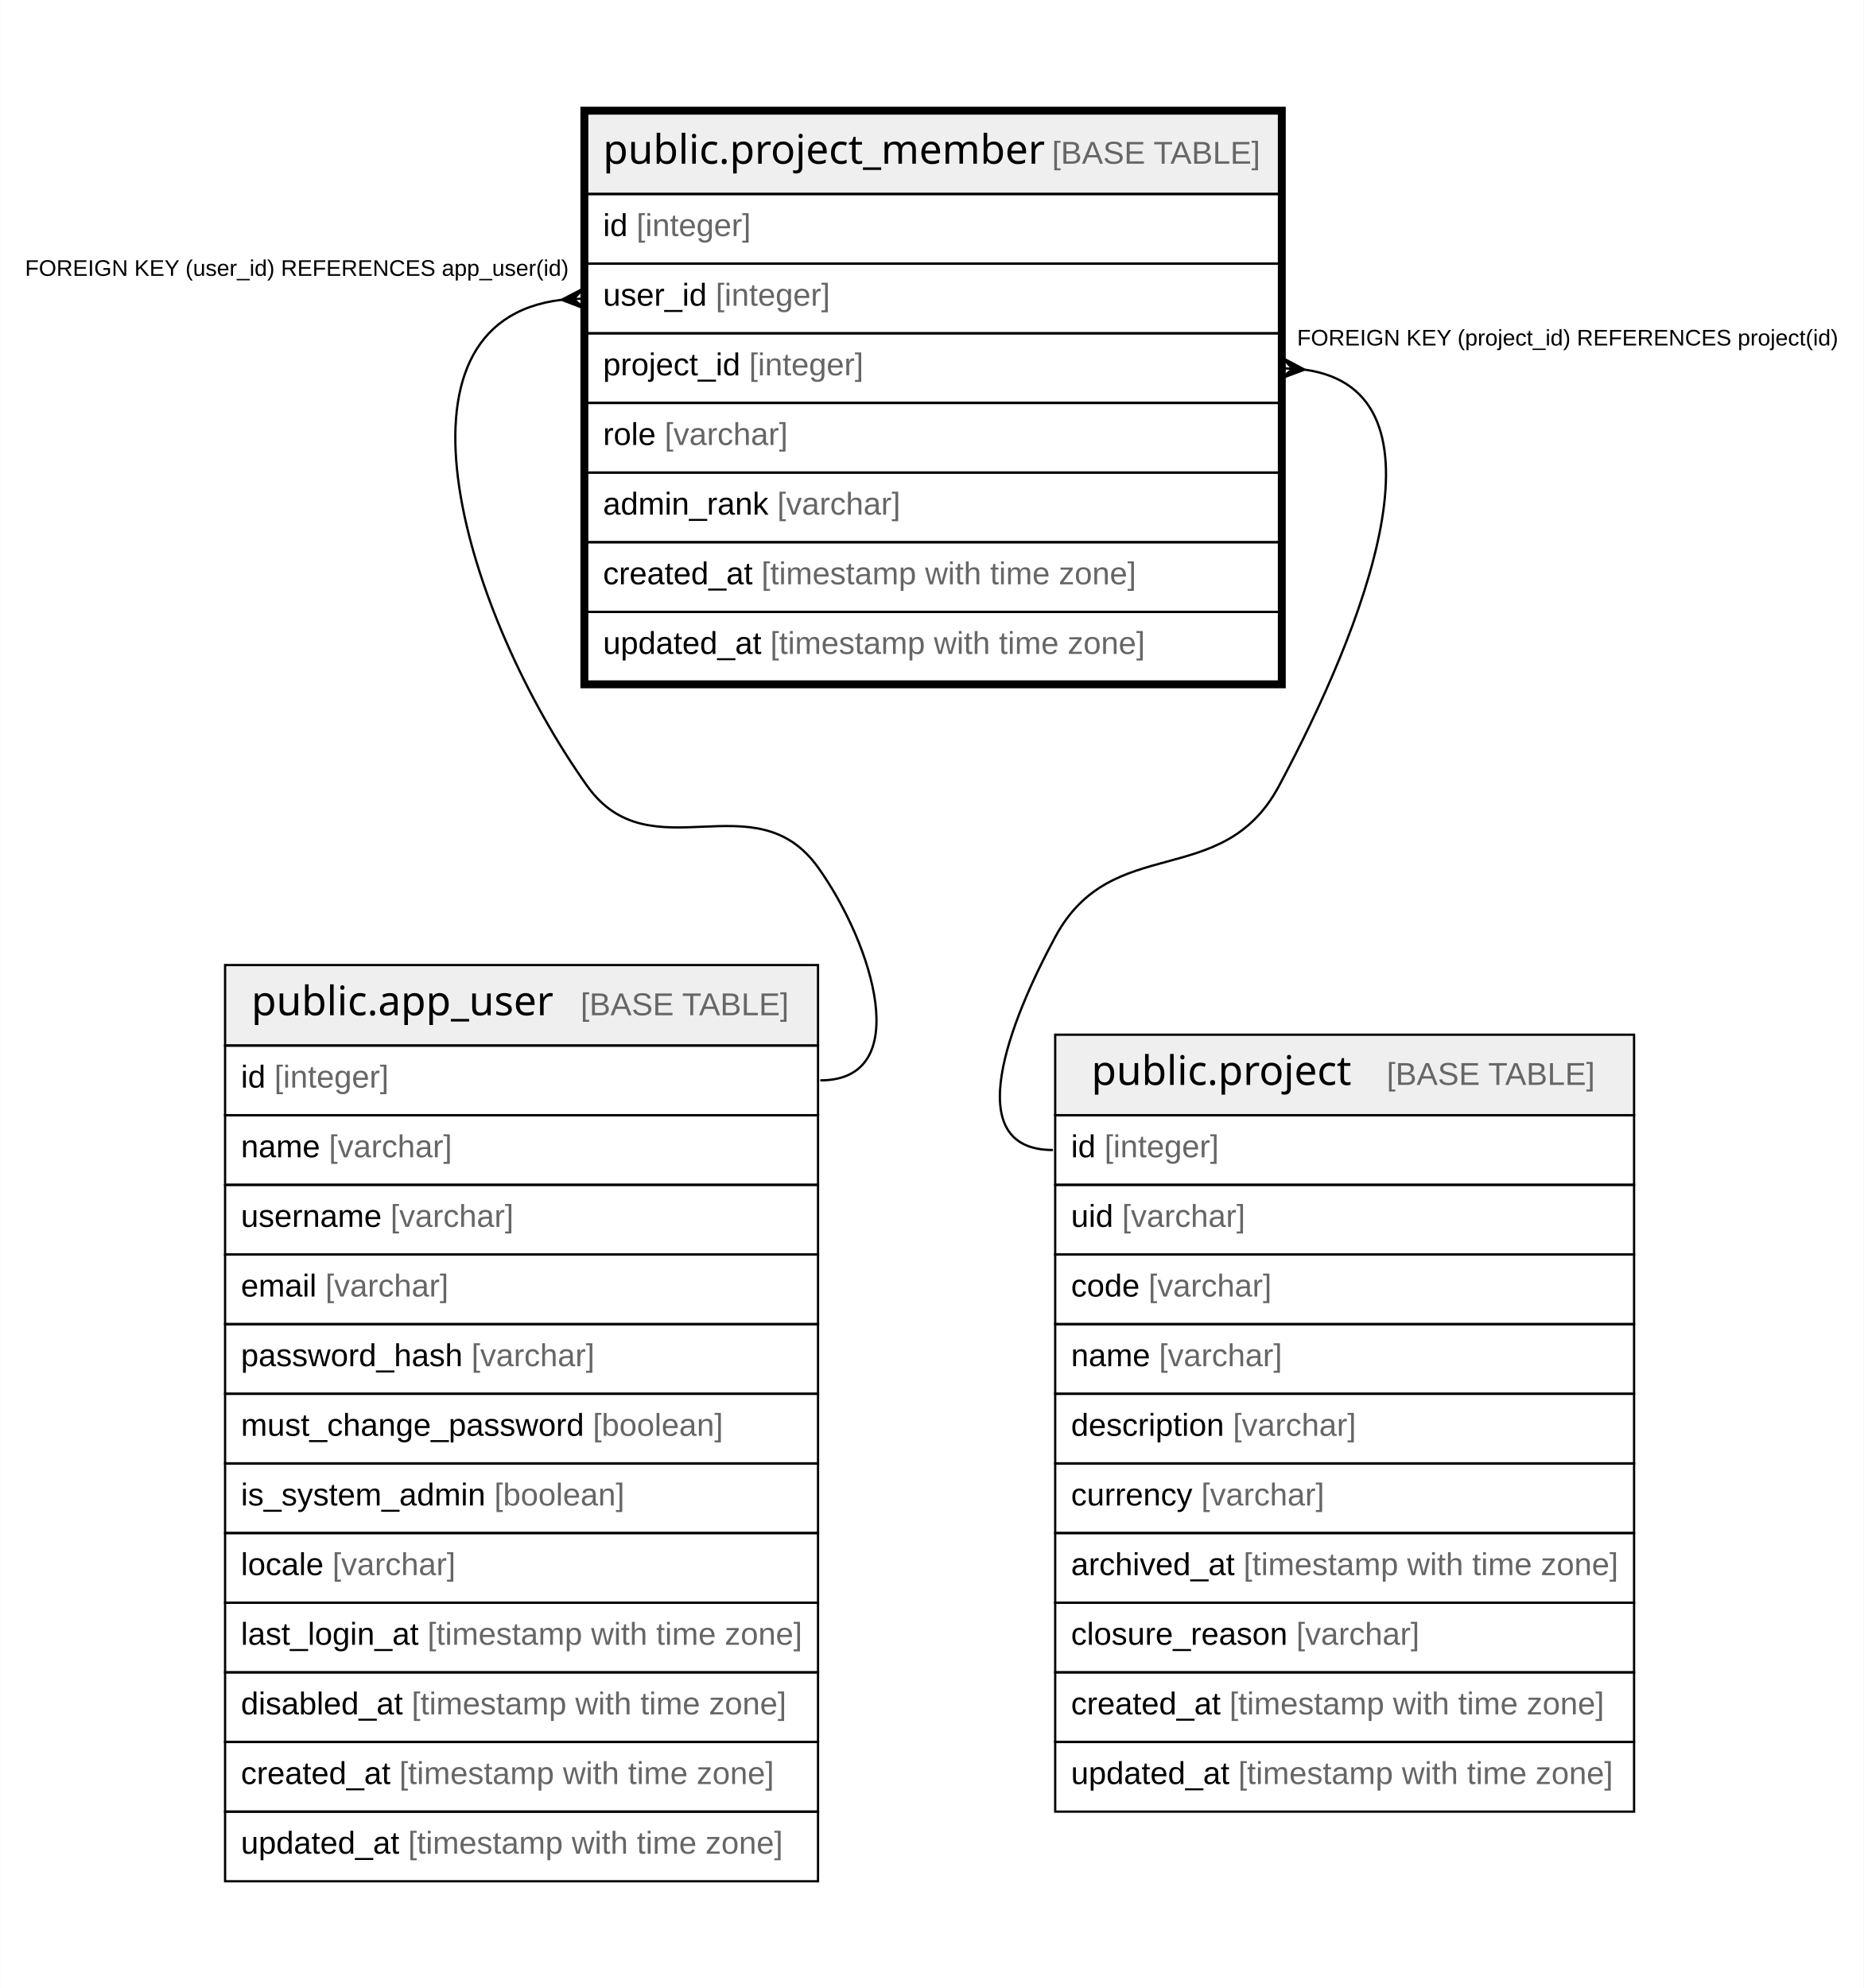
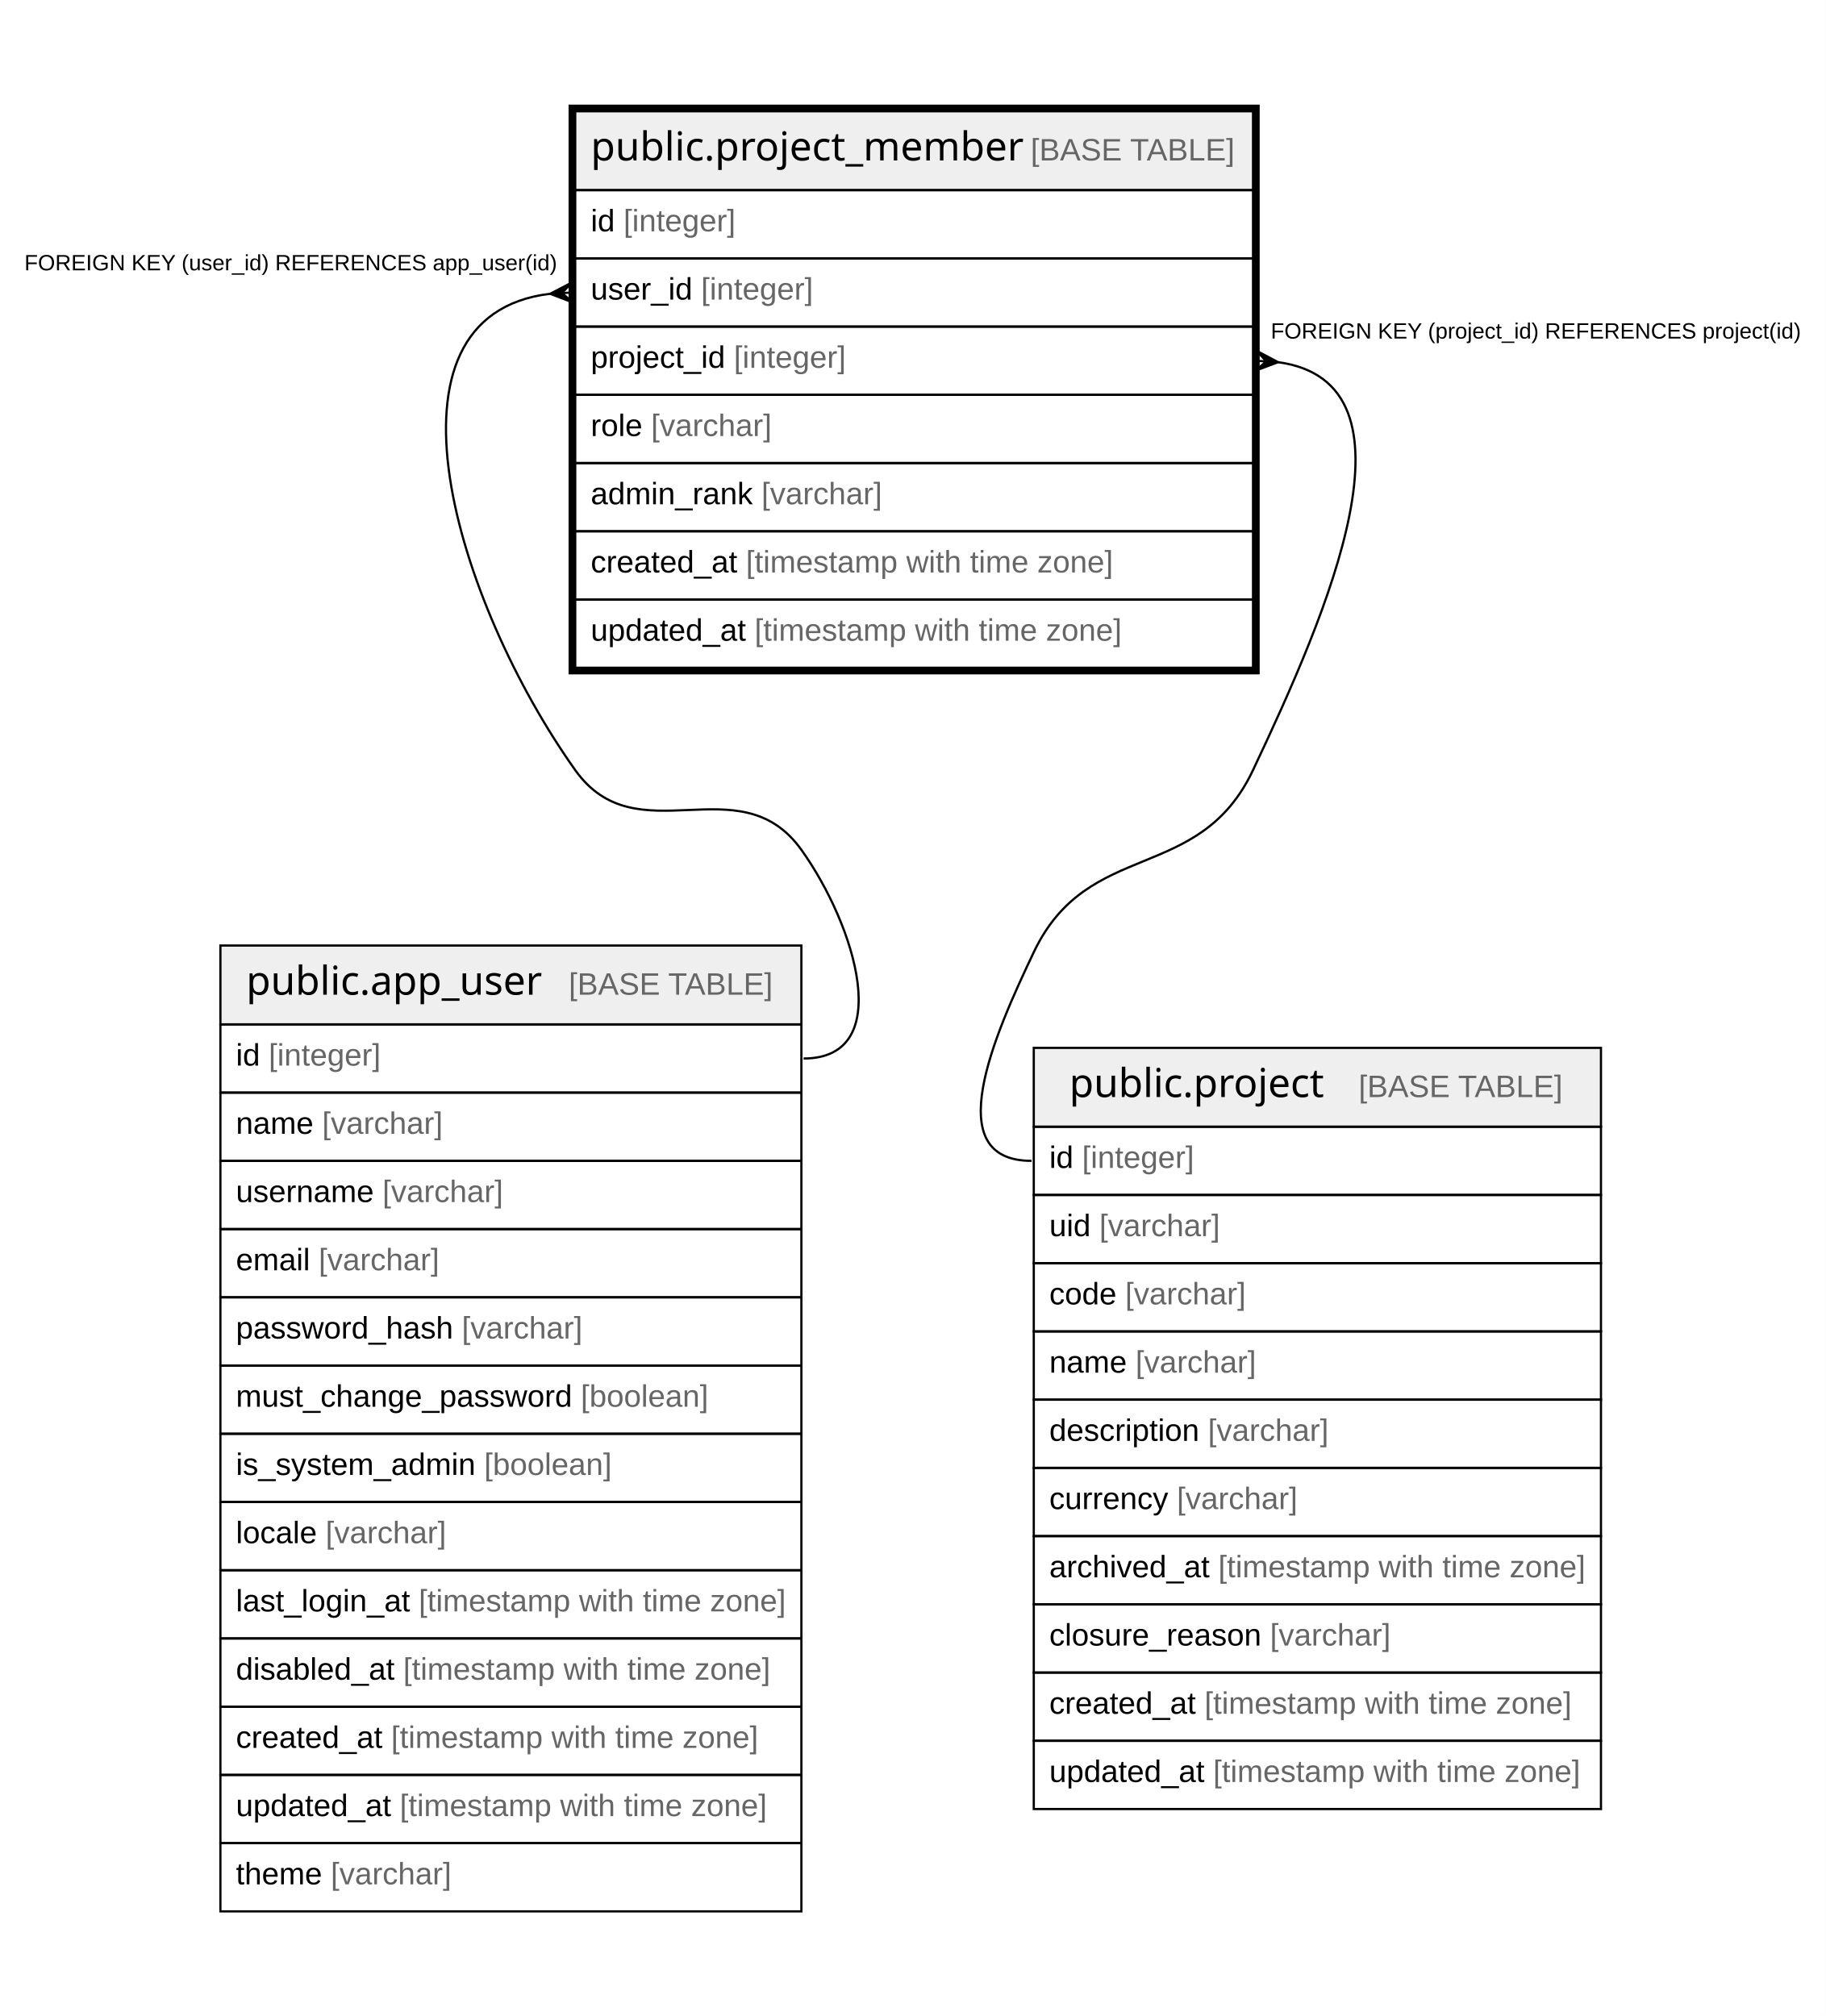
- <svg xmlns="http://www.w3.org/2000/svg" width="824pt" height="879pt" viewBox="0.00 0.00 824.06 879.20">
-   <g id="graph0" class="graph" transform="scale(1 1) rotate(0) translate(4 875.2)">
-     <polygon fill="white" stroke="none" points="-4,4 -4,-875.2 820.06,-875.2 820.06,4 -4,4" />
+ <svg xmlns="http://www.w3.org/2000/svg" width="824pt" height="910pt" viewBox="0.00 0.00 824.06 910.00">
+   <g id="graph0" class="graph" transform="scale(1 1) rotate(0) translate(4 906)">
+     <polygon fill="white" stroke="none" points="-4,4 -4,-906 820.06,-906 820.06,4 -4,4" />
    <g id="node1" class="node">
-       <polygon fill="#efefef" stroke="none" points="255.62,-789.4 255.62,-825 561.55,-825 561.55,-789.4 255.62,-789.4" />
-       <polygon fill="none" stroke="black" points="255.62,-789.4 255.62,-825 561.55,-825 561.55,-789.4 255.62,-789.4" />
-       <text text-anchor="start" x="262.62" y="-802.8" font-family="Arial Bold" font-size="18.00">public.project_member</text>
-       <text text-anchor="start" x="430.07" y="-802.8" font-family="Arial" font-size="14.00">    </text>
-       <text text-anchor="start" x="461.18" y="-802.8" font-family="Arial" font-size="14.00" fill="#666666">[BASE TABLE]</text>
+       <polygon fill="#efefef" stroke="none" points="255.62,-820.2 255.62,-855.8 561.55,-855.8 561.55,-820.2 255.62,-820.2" />
+       <polygon fill="none" stroke="black" points="255.62,-820.2 255.62,-855.8 561.55,-855.8 561.55,-820.2 255.62,-820.2" />
+       <text text-anchor="start" x="262.62" y="-833.6" font-family="Arial Bold" font-size="18.00">public.project_member</text>
+       <text text-anchor="start" x="430.07" y="-833.6" font-family="Arial" font-size="14.00">    </text>
+       <text text-anchor="start" x="461.18" y="-833.6" font-family="Arial" font-size="14.00" fill="#666666">[BASE TABLE]</text>
+       <polygon fill="none" stroke="black" points="255.62,-789.4 255.62,-820.2 561.55,-820.2 561.55,-789.4 255.62,-789.4" />
+       <text text-anchor="start" x="262.62" y="-801.6" font-family="Arial" font-size="14.00">id </text>
+       <text text-anchor="start" x="277.41" y="-801.6" font-family="Arial" font-size="14.00" fill="#666666">[integer]</text>
      <polygon fill="none" stroke="black" points="255.62,-758.6 255.62,-789.4 561.55,-789.4 561.55,-758.6 255.62,-758.6" />
-       <text text-anchor="start" x="262.62" y="-770.8" font-family="Arial" font-size="14.00">id </text>
-       <text text-anchor="start" x="277.41" y="-770.8" font-family="Arial" font-size="14.00" fill="#666666">[integer]</text>
+       <text text-anchor="start" x="262.62" y="-770.8" font-family="Arial" font-size="14.00">user_id </text>
+       <text text-anchor="start" x="312.43" y="-770.8" font-family="Arial" font-size="14.00" fill="#666666">[integer]</text>
      <polygon fill="none" stroke="black" points="255.62,-727.8 255.62,-758.6 561.55,-758.6 561.55,-727.8 255.62,-727.8" />
-       <text text-anchor="start" x="262.62" y="-740" font-family="Arial" font-size="14.00">user_id </text>
-       <text text-anchor="start" x="312.43" y="-740" font-family="Arial" font-size="14.00" fill="#666666">[integer]</text>
+       <text text-anchor="start" x="262.62" y="-740" font-family="Arial" font-size="14.00">project_id </text>
+       <text text-anchor="start" x="327.22" y="-740" font-family="Arial" font-size="14.00" fill="#666666">[integer]</text>
      <polygon fill="none" stroke="black" points="255.62,-697 255.62,-727.8 561.55,-727.8 561.55,-697 255.62,-697" />
-       <text text-anchor="start" x="262.62" y="-709.2" font-family="Arial" font-size="14.00">project_id </text>
-       <text text-anchor="start" x="327.22" y="-709.2" font-family="Arial" font-size="14.00" fill="#666666">[integer]</text>
+       <text text-anchor="start" x="262.62" y="-709.2" font-family="Arial" font-size="14.00">role </text>
+       <text text-anchor="start" x="289.86" y="-709.2" font-family="Arial" font-size="14.00" fill="#666666">[varchar]</text>
      <polygon fill="none" stroke="black" points="255.62,-666.2 255.62,-697 561.55,-697 561.55,-666.2 255.62,-666.2" />
-       <text text-anchor="start" x="262.62" y="-678.4" font-family="Arial" font-size="14.00">role </text>
-       <text text-anchor="start" x="289.86" y="-678.4" font-family="Arial" font-size="14.00" fill="#666666">[varchar]</text>
+       <text text-anchor="start" x="262.62" y="-678.4" font-family="Arial" font-size="14.00">admin_rank </text>
+       <text text-anchor="start" x="339.67" y="-678.4" font-family="Arial" font-size="14.00" fill="#666666">[varchar]</text>
      <polygon fill="none" stroke="black" points="255.62,-635.4 255.62,-666.2 561.55,-666.2 561.55,-635.4 255.62,-635.4" />
-       <text text-anchor="start" x="262.62" y="-647.6" font-family="Arial" font-size="14.00">admin_rank </text>
-       <text text-anchor="start" x="339.67" y="-647.6" font-family="Arial" font-size="14.00" fill="#666666">[varchar]</text>
+       <text text-anchor="start" x="262.62" y="-647.6" font-family="Arial" font-size="14.00">created_at </text>
+       <text text-anchor="start" x="332.67" y="-647.6" font-family="Arial" font-size="14.00" fill="#666666">[timestamp with time zone]</text>
      <polygon fill="none" stroke="black" points="255.62,-604.6 255.62,-635.4 561.55,-635.4 561.55,-604.6 255.62,-604.6" />
-       <text text-anchor="start" x="262.62" y="-616.8" font-family="Arial" font-size="14.00">created_at </text>
-       <text text-anchor="start" x="332.67" y="-616.8" font-family="Arial" font-size="14.00" fill="#666666">[timestamp with time zone]</text>
-       <polygon fill="none" stroke="black" points="255.62,-573.8 255.62,-604.6 561.55,-604.6 561.55,-573.8 255.62,-573.8" />
-       <text text-anchor="start" x="262.62" y="-586" font-family="Arial" font-size="14.00">updated_at </text>
-       <text text-anchor="start" x="336.58" y="-586" font-family="Arial" font-size="14.00" fill="#666666">[timestamp with time zone]</text>
-       <polygon fill="none" stroke="black" stroke-width="3" points="254.12,-572.3 254.12,-826.5 563.05,-826.5 563.05,-572.3 254.12,-572.3" />
+       <text text-anchor="start" x="262.62" y="-616.8" font-family="Arial" font-size="14.00">updated_at </text>
+       <text text-anchor="start" x="336.58" y="-616.8" font-family="Arial" font-size="14.00" fill="#666666">[timestamp with time zone]</text>
+       <polygon fill="none" stroke="black" stroke-width="3" points="254.12,-603.1 254.12,-857.3 563.05,-857.3 563.05,-603.1 254.12,-603.1" />
    </g>
    <g id="node2" class="node">
-       <polygon fill="#efefef" stroke="none" points="95.48,-412.8 95.48,-448.4 357.7,-448.4 357.7,-412.8 95.48,-412.8" />
-       <polygon fill="none" stroke="black" points="95.48,-412.8 95.48,-448.4 357.7,-448.4 357.7,-412.8 95.48,-412.8" />
-       <text text-anchor="start" x="107.11" y="-426.2" font-family="Arial Bold" font-size="18.00">public.app_user</text>
-       <text text-anchor="start" x="221.58" y="-426.2" font-family="Arial" font-size="14.00">    </text>
-       <text text-anchor="start" x="252.7" y="-426.2" font-family="Arial" font-size="14.00" fill="#666666">[BASE TABLE]</text>
+       <polygon fill="#efefef" stroke="none" points="95.48,-443.6 95.48,-479.2 357.7,-479.2 357.7,-443.6 95.48,-443.6" />
+       <polygon fill="none" stroke="black" points="95.48,-443.6 95.48,-479.2 357.7,-479.2 357.7,-443.6 95.48,-443.6" />
+       <text text-anchor="start" x="107.11" y="-457" font-family="Arial Bold" font-size="18.00">public.app_user</text>
+       <text text-anchor="start" x="221.58" y="-457" font-family="Arial" font-size="14.00">    </text>
+       <text text-anchor="start" x="252.7" y="-457" font-family="Arial" font-size="14.00" fill="#666666">[BASE TABLE]</text>
+       <polygon fill="none" stroke="black" points="95.48,-412.8 95.48,-443.6 357.7,-443.6 357.7,-412.8 95.48,-412.8" />
+       <text text-anchor="start" x="102.48" y="-425" font-family="Arial" font-size="14.00">id </text>
+       <text text-anchor="start" x="117.26" y="-425" font-family="Arial" font-size="14.00" fill="#666666">[integer]</text>
      <polygon fill="none" stroke="black" points="95.48,-382 95.48,-412.8 357.7,-412.8 357.7,-382 95.48,-382" />
-       <text text-anchor="start" x="102.48" y="-394.2" font-family="Arial" font-size="14.00">id </text>
-       <text text-anchor="start" x="117.26" y="-394.2" font-family="Arial" font-size="14.00" fill="#666666">[integer]</text>
+       <text text-anchor="start" x="102.48" y="-394.2" font-family="Arial" font-size="14.00">name </text>
+       <text text-anchor="start" x="141.39" y="-394.2" font-family="Arial" font-size="14.00" fill="#666666">[varchar]</text>
      <polygon fill="none" stroke="black" points="95.48,-351.2 95.48,-382 357.7,-382 357.7,-351.2 95.48,-351.2" />
-       <text text-anchor="start" x="102.48" y="-363.4" font-family="Arial" font-size="14.00">name </text>
-       <text text-anchor="start" x="141.39" y="-363.4" font-family="Arial" font-size="14.00" fill="#666666">[varchar]</text>
+       <text text-anchor="start" x="102.48" y="-363.4" font-family="Arial" font-size="14.00">username </text>
+       <text text-anchor="start" x="168.62" y="-363.4" font-family="Arial" font-size="14.00" fill="#666666">[varchar]</text>
      <polygon fill="none" stroke="black" points="95.48,-320.4 95.48,-351.2 357.7,-351.2 357.7,-320.4 95.48,-320.4" />
-       <text text-anchor="start" x="102.48" y="-332.6" font-family="Arial" font-size="14.00">username </text>
-       <text text-anchor="start" x="168.62" y="-332.6" font-family="Arial" font-size="14.00" fill="#666666">[varchar]</text>
+       <text text-anchor="start" x="102.48" y="-332.6" font-family="Arial" font-size="14.00">email </text>
+       <text text-anchor="start" x="139.82" y="-332.6" font-family="Arial" font-size="14.00" fill="#666666">[varchar]</text>
      <polygon fill="none" stroke="black" points="95.48,-289.6 95.48,-320.4 357.7,-320.4 357.7,-289.6 95.48,-289.6" />
-       <text text-anchor="start" x="102.48" y="-301.8" font-family="Arial" font-size="14.00">email </text>
-       <text text-anchor="start" x="139.82" y="-301.8" font-family="Arial" font-size="14.00" fill="#666666">[varchar]</text>
+       <text text-anchor="start" x="102.48" y="-301.8" font-family="Arial" font-size="14.00">password_hash </text>
+       <text text-anchor="start" x="204.43" y="-301.8" font-family="Arial" font-size="14.00" fill="#666666">[varchar]</text>
      <polygon fill="none" stroke="black" points="95.48,-258.8 95.48,-289.6 357.7,-289.6 357.7,-258.8 95.48,-258.8" />
-       <text text-anchor="start" x="102.48" y="-271" font-family="Arial" font-size="14.00">password_hash </text>
-       <text text-anchor="start" x="204.43" y="-271" font-family="Arial" font-size="14.00" fill="#666666">[varchar]</text>
+       <text text-anchor="start" x="102.48" y="-271" font-family="Arial" font-size="14.00">must_change_password </text>
+       <text text-anchor="start" x="258.12" y="-271" font-family="Arial" font-size="14.00" fill="#666666">[boolean]</text>
      <polygon fill="none" stroke="black" points="95.48,-228 95.48,-258.8 357.7,-258.8 357.7,-228 95.48,-228" />
-       <text text-anchor="start" x="102.48" y="-240.2" font-family="Arial" font-size="14.00">must_change_password </text>
-       <text text-anchor="start" x="258.12" y="-240.2" font-family="Arial" font-size="14.00" fill="#666666">[boolean]</text>
+       <text text-anchor="start" x="102.48" y="-240.2" font-family="Arial" font-size="14.00">is_system_admin </text>
+       <text text-anchor="start" x="214.52" y="-240.2" font-family="Arial" font-size="14.00" fill="#666666">[boolean]</text>
      <polygon fill="none" stroke="black" points="95.48,-197.2 95.48,-228 357.7,-228 357.7,-197.2 95.48,-197.2" />
-       <text text-anchor="start" x="102.48" y="-209.4" font-family="Arial" font-size="14.00">is_system_admin </text>
-       <text text-anchor="start" x="214.52" y="-209.4" font-family="Arial" font-size="14.00" fill="#666666">[boolean]</text>
+       <text text-anchor="start" x="102.48" y="-209.4" font-family="Arial" font-size="14.00">locale </text>
+       <text text-anchor="start" x="142.95" y="-209.4" font-family="Arial" font-size="14.00" fill="#666666">[varchar]</text>
      <polygon fill="none" stroke="black" points="95.48,-166.4 95.48,-197.2 357.7,-197.2 357.7,-166.4 95.48,-166.4" />
-       <text text-anchor="start" x="102.48" y="-178.6" font-family="Arial" font-size="14.00">locale </text>
-       <text text-anchor="start" x="142.95" y="-178.6" font-family="Arial" font-size="14.00" fill="#666666">[varchar]</text>
+       <text text-anchor="start" x="102.48" y="-178.6" font-family="Arial" font-size="14.00">last_login_at </text>
+       <text text-anchor="start" x="184.98" y="-178.6" font-family="Arial" font-size="14.00" fill="#666666">[timestamp with time zone]</text>
      <polygon fill="none" stroke="black" points="95.48,-135.6 95.48,-166.4 357.7,-166.4 357.7,-135.6 95.48,-135.6" />
-       <text text-anchor="start" x="102.48" y="-147.8" font-family="Arial" font-size="14.00">last_login_at </text>
-       <text text-anchor="start" x="184.98" y="-147.8" font-family="Arial" font-size="14.00" fill="#666666">[timestamp with time zone]</text>
+       <text text-anchor="start" x="102.48" y="-147.8" font-family="Arial" font-size="14.00">disabled_at </text>
+       <text text-anchor="start" x="177.98" y="-147.8" font-family="Arial" font-size="14.00" fill="#666666">[timestamp with time zone]</text>
      <polygon fill="none" stroke="black" points="95.48,-104.8 95.48,-135.6 357.7,-135.6 357.7,-104.8 95.48,-104.8" />
-       <text text-anchor="start" x="102.48" y="-117" font-family="Arial" font-size="14.00">disabled_at </text>
-       <text text-anchor="start" x="177.98" y="-117" font-family="Arial" font-size="14.00" fill="#666666">[timestamp with time zone]</text>
+       <text text-anchor="start" x="102.48" y="-117" font-family="Arial" font-size="14.00">created_at </text>
+       <text text-anchor="start" x="172.52" y="-117" font-family="Arial" font-size="14.00" fill="#666666">[timestamp with time zone]</text>
      <polygon fill="none" stroke="black" points="95.48,-74 95.48,-104.8 357.7,-104.8 357.7,-74 95.48,-74" />
-       <text text-anchor="start" x="102.48" y="-86.2" font-family="Arial" font-size="14.00">created_at </text>
-       <text text-anchor="start" x="172.52" y="-86.2" font-family="Arial" font-size="14.00" fill="#666666">[timestamp with time zone]</text>
+       <text text-anchor="start" x="102.48" y="-86.2" font-family="Arial" font-size="14.00">updated_at </text>
+       <text text-anchor="start" x="176.43" y="-86.2" font-family="Arial" font-size="14.00" fill="#666666">[timestamp with time zone]</text>
      <polygon fill="none" stroke="black" points="95.48,-43.2 95.48,-74 357.7,-74 357.7,-43.2 95.48,-43.2" />
-       <text text-anchor="start" x="102.48" y="-55.4" font-family="Arial" font-size="14.00">updated_at </text>
-       <text text-anchor="start" x="176.43" y="-55.4" font-family="Arial" font-size="14.00" fill="#666666">[timestamp with time zone]</text>
+       <text text-anchor="start" x="102.48" y="-55.4" font-family="Arial" font-size="14.00">theme </text>
+       <text text-anchor="start" x="145.28" y="-55.4" font-family="Arial" font-size="14.00" fill="#666666">[varchar]</text>
    </g>
    <g id="edge1" class="edge">
-       <path fill="none" stroke="black" d="M244.27,-742.61C161.97,-732.81 202.2,-602.71 255.62,-527.6 283.51,-488.4 329.71,-530.72 357.7,-491.6 382.07,-457.55 400.57,-397.4 358.7,-397.4" />
-       <polygon fill="black" stroke="black" points="244.31,-742.61 254.04,-747.67 249.63,-742.92 253.96,-743.16 253.96,-743.16 253.96,-743.16 249.63,-742.92 254.55,-738.69 244.31,-742.61" />
-       <text text-anchor="start" x="7" y="-753.2" font-family="Arial" font-size="10.00">FOREIGN KEY (user_id) REFERENCES app_user(id)</text>
+       <path fill="none" stroke="black" d="M244.27,-773.41C161.97,-763.61 202.2,-633.51 255.62,-558.4 283.51,-519.2 329.71,-561.52 357.7,-522.4 382.07,-488.35 400.57,-428.2 358.7,-428.2" />
+       <polygon fill="black" stroke="black" points="244.31,-773.41 254.04,-778.47 249.63,-773.72 253.96,-773.96 253.96,-773.96 253.96,-773.96 249.63,-773.72 254.55,-769.49 244.31,-773.41" />
+       <text text-anchor="start" x="7" y="-784" font-family="Arial" font-size="10.00">FOREIGN KEY (user_id) REFERENCES app_user(id)</text>
    </g>
    <g id="node3" class="node">
-       <polygon fill="#efefef" stroke="none" points="462.59,-382 462.59,-417.6 718.59,-417.6 718.59,-382 462.59,-382" />
-       <polygon fill="none" stroke="black" points="462.59,-382 462.59,-417.6 718.59,-417.6 718.59,-382 462.59,-382" />
-       <text text-anchor="start" x="478.61" y="-395.4" font-family="Arial Bold" font-size="18.00">public.project</text>
-       <text text-anchor="start" x="578.08" y="-395.4" font-family="Arial" font-size="14.00">    </text>
-       <text text-anchor="start" x="609.2" y="-395.4" font-family="Arial" font-size="14.00" fill="#666666">[BASE TABLE]</text>
-       <polygon fill="none" stroke="black" points="462.59,-351.2 462.59,-382 718.59,-382 718.59,-351.2 462.59,-351.2" />
-       <text text-anchor="start" x="469.59" y="-363.4" font-family="Arial" font-size="14.00">id </text>
-       <text text-anchor="start" x="484.38" y="-363.4" font-family="Arial" font-size="14.00" fill="#666666">[integer]</text>
-       <polygon fill="none" stroke="black" points="462.59,-320.4 462.59,-351.2 718.59,-351.2 718.59,-320.4 462.59,-320.4" />
-       <text text-anchor="start" x="469.59" y="-332.6" font-family="Arial" font-size="14.00">uid </text>
-       <text text-anchor="start" x="492.17" y="-332.6" font-family="Arial" font-size="14.00" fill="#666666">[varchar]</text>
-       <polygon fill="none" stroke="black" points="462.59,-289.6 462.59,-320.4 718.59,-320.4 718.59,-289.6 462.59,-289.6" />
-       <text text-anchor="start" x="469.59" y="-301.8" font-family="Arial" font-size="14.00">code </text>
-       <text text-anchor="start" x="503.84" y="-301.8" font-family="Arial" font-size="14.00" fill="#666666">[varchar]</text>
-       <polygon fill="none" stroke="black" points="462.59,-258.8 462.59,-289.6 718.59,-289.6 718.59,-258.8 462.59,-258.8" />
-       <text text-anchor="start" x="469.59" y="-271" font-family="Arial" font-size="14.00">name </text>
-       <text text-anchor="start" x="508.5" y="-271" font-family="Arial" font-size="14.00" fill="#666666">[varchar]</text>
-       <polygon fill="none" stroke="black" points="462.59,-228 462.59,-258.8 718.59,-258.8 718.59,-228 462.59,-228" />
-       <text text-anchor="start" x="469.59" y="-240.2" font-family="Arial" font-size="14.00">description </text>
-       <text text-anchor="start" x="541.19" y="-240.2" font-family="Arial" font-size="14.00" fill="#666666">[varchar]</text>
-       <polygon fill="none" stroke="black" points="462.59,-197.2 462.59,-228 718.59,-228 718.59,-197.2 462.59,-197.2" />
-       <text text-anchor="start" x="469.59" y="-209.4" font-family="Arial" font-size="14.00">currency </text>
-       <text text-anchor="start" x="527.17" y="-209.4" font-family="Arial" font-size="14.00" fill="#666666">[varchar]</text>
-       <polygon fill="none" stroke="black" points="462.59,-166.4 462.59,-197.2 718.59,-197.2 718.59,-166.4 462.59,-166.4" />
-       <text text-anchor="start" x="469.59" y="-178.6" font-family="Arial" font-size="14.00">archived_at </text>
-       <text text-anchor="start" x="545.86" y="-178.6" font-family="Arial" font-size="14.00" fill="#666666">[timestamp with time zone]</text>
-       <polygon fill="none" stroke="black" points="462.59,-135.6 462.59,-166.4 718.59,-166.4 718.59,-135.6 462.59,-135.6" />
-       <text text-anchor="start" x="469.59" y="-147.8" font-family="Arial" font-size="14.00">closure_reason </text>
-       <text text-anchor="start" x="569.21" y="-147.8" font-family="Arial" font-size="14.00" fill="#666666">[varchar]</text>
-       <polygon fill="none" stroke="black" points="462.59,-104.8 462.59,-135.6 718.59,-135.6 718.59,-104.8 462.59,-104.8" />
-       <text text-anchor="start" x="469.59" y="-117" font-family="Arial" font-size="14.00">created_at </text>
-       <text text-anchor="start" x="539.64" y="-117" font-family="Arial" font-size="14.00" fill="#666666">[timestamp with time zone]</text>
-       <polygon fill="none" stroke="black" points="462.59,-74 462.59,-104.8 718.59,-104.8 718.59,-74 462.59,-74" />
-       <text text-anchor="start" x="469.59" y="-86.2" font-family="Arial" font-size="14.00">updated_at </text>
-       <text text-anchor="start" x="543.55" y="-86.2" font-family="Arial" font-size="14.00" fill="#666666">[timestamp with time zone]</text>
+       <polygon fill="#efefef" stroke="none" points="462.59,-397.4 462.59,-433 718.59,-433 718.59,-397.4 462.59,-397.4" />
+       <polygon fill="none" stroke="black" points="462.59,-397.4 462.59,-433 718.59,-433 718.59,-397.4 462.59,-397.4" />
+       <text text-anchor="start" x="478.61" y="-410.8" font-family="Arial Bold" font-size="18.00">public.project</text>
+       <text text-anchor="start" x="578.08" y="-410.8" font-family="Arial" font-size="14.00">    </text>
+       <text text-anchor="start" x="609.2" y="-410.8" font-family="Arial" font-size="14.00" fill="#666666">[BASE TABLE]</text>
+       <polygon fill="none" stroke="black" points="462.59,-366.6 462.59,-397.4 718.59,-397.4 718.59,-366.6 462.59,-366.6" />
+       <text text-anchor="start" x="469.59" y="-378.8" font-family="Arial" font-size="14.00">id </text>
+       <text text-anchor="start" x="484.38" y="-378.8" font-family="Arial" font-size="14.00" fill="#666666">[integer]</text>
+       <polygon fill="none" stroke="black" points="462.59,-335.8 462.59,-366.6 718.59,-366.6 718.59,-335.8 462.59,-335.8" />
+       <text text-anchor="start" x="469.59" y="-348" font-family="Arial" font-size="14.00">uid </text>
+       <text text-anchor="start" x="492.17" y="-348" font-family="Arial" font-size="14.00" fill="#666666">[varchar]</text>
+       <polygon fill="none" stroke="black" points="462.59,-305 462.59,-335.8 718.59,-335.8 718.59,-305 462.59,-305" />
+       <text text-anchor="start" x="469.59" y="-317.2" font-family="Arial" font-size="14.00">code </text>
+       <text text-anchor="start" x="503.84" y="-317.2" font-family="Arial" font-size="14.00" fill="#666666">[varchar]</text>
+       <polygon fill="none" stroke="black" points="462.59,-274.2 462.59,-305 718.59,-305 718.59,-274.2 462.59,-274.2" />
+       <text text-anchor="start" x="469.59" y="-286.4" font-family="Arial" font-size="14.00">name </text>
+       <text text-anchor="start" x="508.5" y="-286.4" font-family="Arial" font-size="14.00" fill="#666666">[varchar]</text>
+       <polygon fill="none" stroke="black" points="462.59,-243.4 462.59,-274.2 718.59,-274.2 718.59,-243.4 462.59,-243.4" />
+       <text text-anchor="start" x="469.59" y="-255.6" font-family="Arial" font-size="14.00">description </text>
+       <text text-anchor="start" x="541.19" y="-255.6" font-family="Arial" font-size="14.00" fill="#666666">[varchar]</text>
+       <polygon fill="none" stroke="black" points="462.59,-212.6 462.59,-243.4 718.59,-243.4 718.59,-212.6 462.59,-212.6" />
+       <text text-anchor="start" x="469.59" y="-224.8" font-family="Arial" font-size="14.00">currency </text>
+       <text text-anchor="start" x="527.17" y="-224.8" font-family="Arial" font-size="14.00" fill="#666666">[varchar]</text>
+       <polygon fill="none" stroke="black" points="462.59,-181.8 462.59,-212.6 718.59,-212.6 718.59,-181.8 462.59,-181.8" />
+       <text text-anchor="start" x="469.59" y="-194" font-family="Arial" font-size="14.00">archived_at </text>
+       <text text-anchor="start" x="545.86" y="-194" font-family="Arial" font-size="14.00" fill="#666666">[timestamp with time zone]</text>
+       <polygon fill="none" stroke="black" points="462.59,-151 462.59,-181.8 718.59,-181.8 718.59,-151 462.59,-151" />
+       <text text-anchor="start" x="469.59" y="-163.2" font-family="Arial" font-size="14.00">closure_reason </text>
+       <text text-anchor="start" x="569.21" y="-163.2" font-family="Arial" font-size="14.00" fill="#666666">[varchar]</text>
+       <polygon fill="none" stroke="black" points="462.59,-120.2 462.59,-151 718.59,-151 718.59,-120.2 462.59,-120.2" />
+       <text text-anchor="start" x="469.59" y="-132.4" font-family="Arial" font-size="14.00">created_at </text>
+       <text text-anchor="start" x="539.64" y="-132.4" font-family="Arial" font-size="14.00" fill="#666666">[timestamp with time zone]</text>
+       <polygon fill="none" stroke="black" points="462.59,-89.4 462.59,-120.2 718.59,-120.2 718.59,-89.4 462.59,-89.4" />
+       <text text-anchor="start" x="469.59" y="-101.6" font-family="Arial" font-size="14.00">updated_at </text>
+       <text text-anchor="start" x="543.55" y="-101.6" font-family="Arial" font-size="14.00" fill="#666666">[timestamp with time zone]</text>
    </g>
    <g id="edge2" class="edge">
-       <path fill="none" stroke="black" d="M572.87,-711.73C640.71,-702.38 598.56,-596.77 561.55,-527.6 536.52,-480.81 487.75,-507.53 462.59,-460.8 442.75,-423.93 419.72,-366.6 461.59,-366.6" />
-       <polygon fill="black" stroke="black" points="572.87,-711.73 562.6,-707.89 567.54,-712.08 563.22,-712.36 563.22,-712.36 563.22,-712.36 567.54,-712.08 563.18,-716.87 572.87,-711.73" />
-       <text text-anchor="start" x="569.55" y="-722.4" font-family="Arial" font-size="10.00">FOREIGN KEY (project_id) REFERENCES project(id)</text>
+       <path fill="none" stroke="black" d="M572.85,-742.54C640.4,-733.34 595.08,-629.32 561.55,-558.4 537.12,-506.71 487.16,-527.83 462.59,-476.2 444.6,-438.39 419.72,-382 461.59,-382" />
+       <polygon fill="black" stroke="black" points="572.87,-742.54 562.6,-738.69 567.54,-742.88 563.22,-743.16 563.22,-743.16 563.22,-743.16 567.54,-742.88 563.17,-747.67 572.87,-742.54" />
+       <text text-anchor="start" x="569.55" y="-753.2" font-family="Arial" font-size="10.00">FOREIGN KEY (project_id) REFERENCES project(id)</text>
    </g>
  </g>
</svg>
